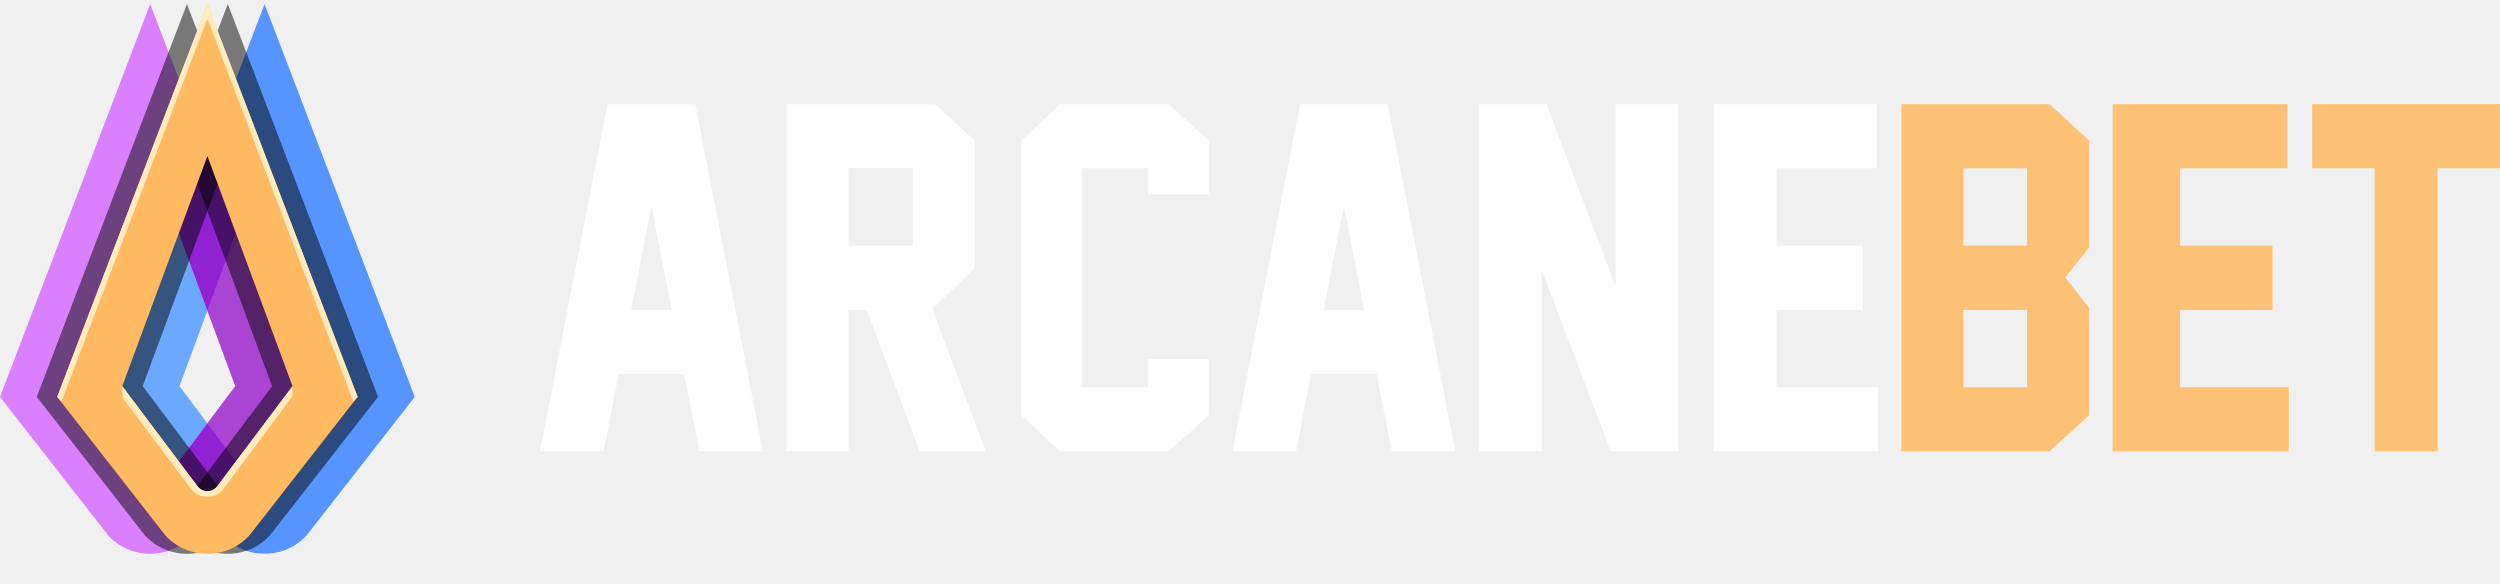
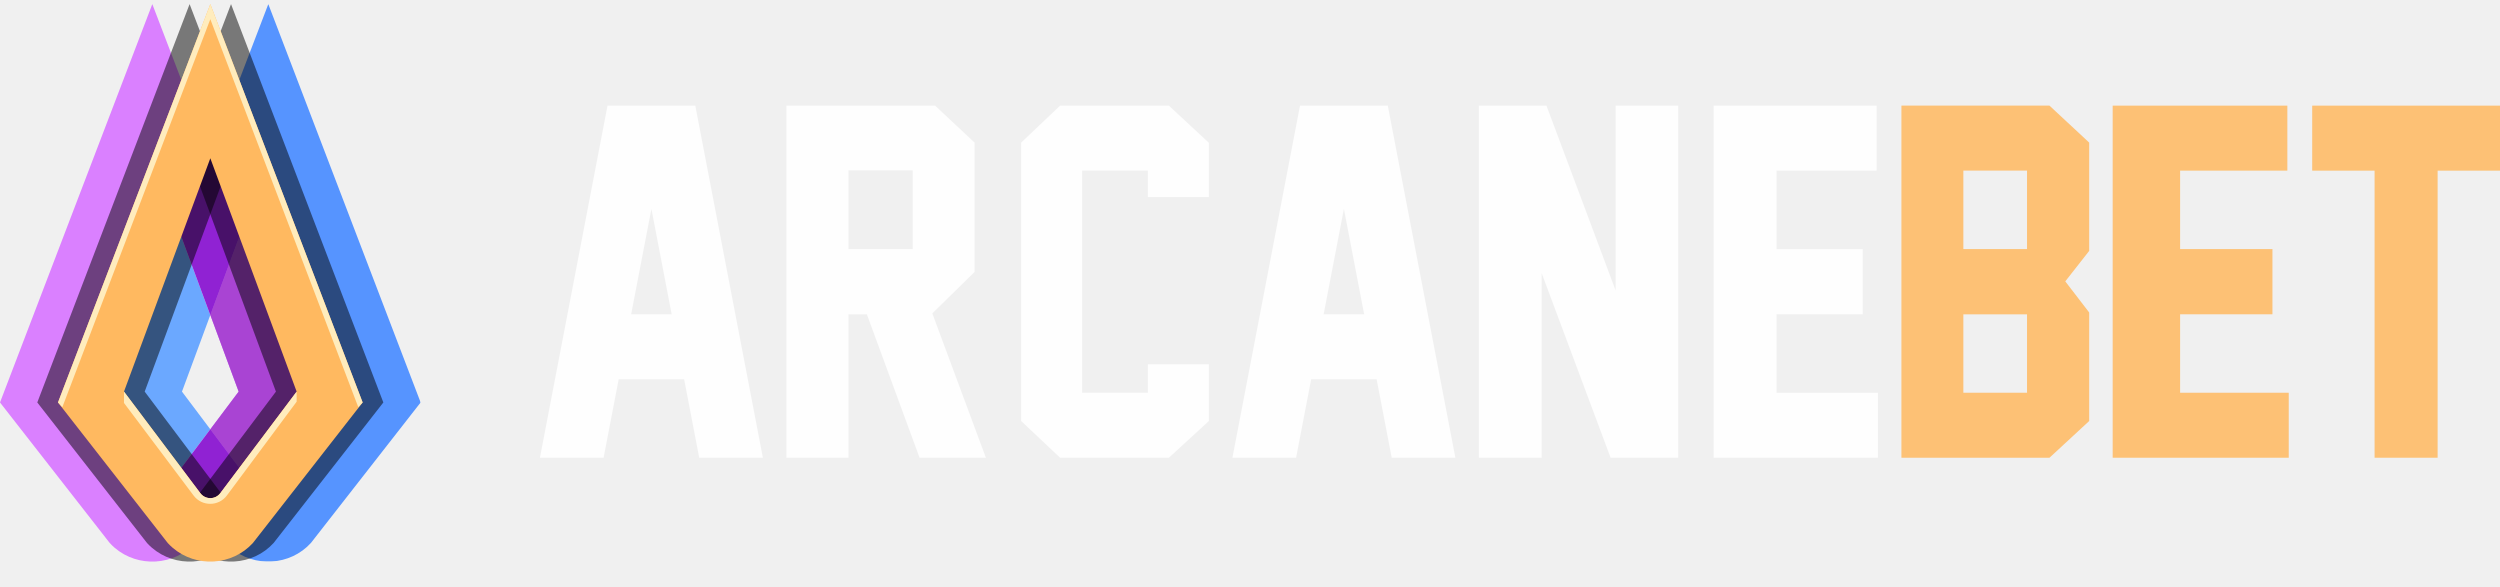
- <svg xmlns="http://www.w3.org/2000/svg" xmlns:xlink="http://www.w3.org/1999/xlink" width="180px" height="42px" viewBox="0 0 180 42" version="1.1">
+ <svg xmlns="http://www.w3.org/2000/svg" xmlns:xlink="http://www.w3.org/1999/xlink" width="213px" height="50px" viewBox="0 0 213 50" version="1.1">
  <defs>
-     <polygon id="path-1" points="0.226 0.126 15.159 0.126 15.159 39.708 0.226 39.708" />
+     <polygon id="path-1" points="0.272 0.152 18.191 0.152 18.191 47.65 0.272 47.65" />
  </defs>
-   <g id="cvi" stroke="none" stroke-width="1" fill="none" fill-rule="evenodd">
-     <g id="DCVI.-Colors-palette-Copy" transform="translate(-316, -548)">
-       <g id="Group-3" transform="translate(296, 140)">
-         <g id="clr-blck-copy-21" transform="translate(0, 388)">
-           <g id="LOGO" transform="translate(20, 20)">
-             <g id="Group-39">
-               <g id="Group-Copy" transform="translate(38.87324, 7.5)">
-                 <path d="M9.485,14.815 L8.029,7.336 L6.572,14.815 L9.485,14.815 Z M11.469,25 L10.384,19.43 L5.673,19.43 L4.588,25 L0,25 L4.866,0 L11.19,0 L16.056,25 L11.469,25 Z" id="Fill-1" fill="#FFFFFF" opacity="0.902" />
-                 <path d="M22.218,10.185 L26.843,10.185 L26.843,4.599 L22.218,4.599 L22.218,10.185 Z M32.113,25 L27.334,25 L23.539,14.815 L22.218,14.815 L22.218,25 L17.746,25 L17.746,0 L28.456,0 L31.298,2.625 L31.298,11.808 L28.256,14.752 L32.113,25 Z" id="Fill-2" fill="#FFFFFF" opacity="0.902" />
-                 <polygon id="Fill-3" fill="#FFFFFF" opacity="0.902" points="48.169 22.391 45.288 25 37.452 25 34.648 22.391 34.648 2.625 37.452 0 45.288 0 48.169 2.641 48.169 6.492 43.773 6.492 43.773 4.615 39.044 4.615 39.044 20.386 43.773 20.386 43.773 18.364 48.169 18.364" />
-                 <path d="M59.345,14.815 L57.888,7.336 L56.431,14.815 L59.345,14.815 Z M61.328,25 L60.243,19.43 L55.532,19.43 L54.447,25 L49.859,25 L54.726,0 L61.049,0 L65.915,25 L61.328,25 Z" id="Fill-4" fill="#FFFFFF" opacity="0.902" />
-                 <polygon id="Fill-5" fill="#FFFFFF" opacity="0.902" points="77.089 25 72.128 11.903 72.128 25 67.606 25 67.606 0 72.473 0 77.45 13.113 77.45 0 81.957 0 81.957 24.968 81.972 25" />
-                 <polygon id="Fill-6" fill="#FFFFFF" opacity="0.902" points="96.338 25 84.507 25 84.507 0 96.244 0 96.244 4.615 89.039 4.615 89.039 10.185 95.244 10.185 95.244 14.815 89.039 14.815 89.039 20.385 96.338 20.385" />
-                 <path d="M102.488,20.386 L107.073,20.386 L107.073,14.815 L102.488,14.815 L102.488,20.386 Z M102.488,10.185 L107.073,10.185 L107.073,4.615 L102.488,4.615 L102.488,10.185 Z M111.549,22.391 L108.689,25 L98.028,25 L98.028,0 L108.689,0 L111.549,2.625 L111.549,10.312 L109.827,12.476 L111.549,14.688 L111.549,22.391 Z" id="Fill-7" fill="#FFB960" opacity="0.852" />
-                 <polygon id="Fill-8" fill="#FFB960" opacity="0.852" points="125.915 25 113.239 25 113.239 0 125.815 0 125.815 4.615 118.095 4.615 118.095 10.185 124.744 10.185 124.744 14.815 118.095 14.815 118.095 20.385 125.915 20.385" />
-                 <polygon id="Fill-9" fill="#FFB960" opacity="0.852" points="127.606 0 127.606 4.616 132.097 4.616 132.097 25 136.635 25 136.635 4.616 141.127 4.616 141.127 0" />
+   <g id="Symbols" stroke="none" stroke-width="1" fill="none" fill-rule="evenodd">
+     <g id="BLCK/Header-Guest-SPORT" transform="translate(-24, -16)">
+       <g id="LOGO" transform="translate(24, 16)">
+         <g id="Group-39">
+           <g id="Group-Copy" transform="translate(46, 9)">
+             <path d="M11.224,17.778 L9.501,8.804 L7.776,17.778 L11.224,17.778 Z M13.572,30 L12.287,23.316 L6.713,23.316 L5.429,30 L0,30 L5.759,0 L13.241,0 L19,30 L13.572,30 Z" id="Fill-1" fill="#FFFFFF" opacity="0.902" />
+             <path d="M26.292,12.221 L31.764,12.221 L31.764,5.519 L26.292,5.519 L26.292,12.221 Z M38,30 L32.346,30 L27.855,17.779 L26.292,17.779 L26.292,30 L21,30 L21,0 L33.673,0 L37.037,3.15 L37.037,14.169 L33.436,17.702 L38,30 Z" id="Fill-2" fill="#FFFFFF" opacity="0.902" />
+             <polygon id="Fill-3" fill="#FFFFFF" opacity="0.902" points="57 26.869 53.591 30 44.319 30 41 26.869 41 3.15 44.319 0 53.591 0 57 3.169 57 7.791 51.798 7.791 51.798 5.538 46.202 5.538 46.202 24.463 51.798 24.463 51.798 22.037 57 22.037" />
+             <path d="M70.224,17.778 L68.501,8.804 L66.776,17.778 L70.224,17.778 Z M72.572,30 L71.287,23.316 L65.713,23.316 L64.429,30 L59,30 L64.759,0 L72.241,0 L78,30 L72.572,30 Z" id="Fill-4" fill="#FFFFFF" opacity="0.902" />
+             <polygon id="Fill-5" fill="#FFFFFF" opacity="0.902" points="91.222 30 85.352 14.284 85.352 30 80 30 80 0 85.76 0 91.649 15.735 91.649 0 96.982 0 96.982 29.962 97 30" />
+             <polygon id="Fill-6" fill="#FFFFFF" opacity="0.902" points="114 30 100 30 100 0 113.889 0 113.889 5.538 105.363 5.538 105.363 12.222 112.706 12.222 112.706 17.778 105.363 17.778 105.363 24.462 114 24.462" />
+             <path d="M121.278,24.463 L126.703,24.463 L126.703,17.779 L121.278,17.779 L121.278,24.463 Z M121.278,12.221 L126.703,12.221 L126.703,5.538 L121.278,5.538 L121.278,12.221 Z M132,26.869 L128.615,30 L116,30 L116,0 L128.615,0 L132,3.15 L132,12.374 L129.962,14.972 L132,17.626 L132,26.869 Z" id="Fill-7" fill="#FFB960" opacity="0.852" />
+             <polygon id="Fill-8" fill="#FFB960" opacity="0.852" points="149 30 134 30 134 0 148.881 0 148.881 5.538 139.746 5.538 139.746 12.222 147.613 12.222 147.613 17.778 139.746 17.778 139.746 24.462 149 24.462" />
+             <polygon id="Fill-9" fill="#FFB960" opacity="0.852" points="151 0 151 5.539 156.315 5.539 156.315 30 161.685 30 161.685 5.539 167 5.539 167 0" />
+           </g>
+           <g id="Logo/Stone/Sport">
+             <g id="Group-32">
+               <g id="Group-3" transform="translate(17.64706, 0.199007)">
+                 <mask id="mask-2" fill="white">
+                   <use xlink:href="#path-1" />
+                 </mask>
+                 <g id="Clip-2" />
+                 <path d="M5.213,0.152 L0.272,13.074 L2.823,19.745 L5.213,13.285 L12.568,33.166 L6.061,41.82 C5.638,42.383 4.788,42.383 4.364,41.82 L3.338,40.455 L0.272,44.382 L1.583,46.062 C1.715,46.207 1.856,46.343 2.005,46.471 C4.01,48.19 7.071,48.007 8.842,46.062 L18.191,34.091 L5.213,0.152 Z" id="Fill-1" fill="#5694FF" mask="url(#mask-2)" />
              </g>
-               <g id="Logo-Copy">
-                 <g id="Group-32">
-                   <g id="Group-3" transform="translate(14.70588, 0.165839)">
-                     <mask id="mask-2" fill="white">
-                       <use xlink:href="#path-1" />
-                     </mask>
-                     <g id="Clip-2" />
-                     <path d="M4.344,0.126 L0.226,10.895 L2.353,16.454 L4.344,11.071 L10.474,27.638 L5.051,34.85 C4.698,35.32 3.99,35.32 3.637,34.85 L2.782,33.713 L0.226,36.985 L1.319,38.385 C1.429,38.506 1.546,38.619 1.671,38.726 C3.341,40.159 5.893,40.006 7.369,38.385 L15.159,28.409 L4.344,0.126 Z" id="Fill-1" fill="#5694FF" mask="url(#mask-2)" />
-                   </g>
-                   <polygon id="Fill-10" fill="#6BA8FF" points="14.932 22.366 12.806 16.62 8.235 28.575 12.377 33.879 14.932 30.48 12.92 27.804" />
-                   <path d="M10.108,35.016 L4.685,27.804 L10.814,11.237 L16.944,27.804 L11.522,35.016 C11.169,35.485 10.46,35.485 10.108,35.016 Z M10.814,0.292 L2.94117647e-05,28.575 L7.79,38.551 C7.9,38.671 8.017,38.785 8.141,38.892 C9.812,40.324 12.363,40.172 13.839,38.551 L21.629,28.575 L10.814,0.292 Z" id="Fill-12" fill="#DA80FF" />
-                   <polygon id="Fill-14" fill="#A944D3" points="16.944 27.804 14.932 30.48 17.488 33.879 21.63 28.575 17.058 16.62 14.932 22.366" />
-                   <polygon id="Fill-16" fill="#A944D3" style="mix-blend-mode: multiply;" points="14.932 30.48 12.377 33.879 14.932 37.151 17.488 33.879" />
-                   <polygon id="Fill-18" fill="#A944D3" style="mix-blend-mode: multiply;" points="14.932 22.366 17.058 16.62 14.932 11.061 12.806 16.62" />
-                   <path d="M15.696,35.016 L10.273,27.804 L16.403,11.237 L22.532,27.804 L17.11,35.016 C16.757,35.485 16.049,35.485 15.696,35.016 Z M16.403,0.292 L5.588,28.575 L13.378,38.551 C13.488,38.671 13.606,38.785 13.729,38.892 C15.4,40.324 17.951,40.172 19.428,38.551 L27.218,28.575 L16.403,0.292 Z" id="Fill-22" fill="#000000" opacity="0.5" />
-                   <path d="M12.755,35.016 L7.332,27.804 L13.461,11.237 L19.591,27.804 L14.169,35.016 C13.816,35.485 13.107,35.485 12.755,35.016 Z M13.461,0.292 L2.647,28.575 L10.437,38.551 C10.547,38.671 10.664,38.785 10.788,38.892 C12.459,40.324 15.01,40.172 16.486,38.551 L24.276,28.575 L13.461,0.292 Z" id="Fill-24" fill="#000000" opacity="0.5" />
-                   <path d="M14.225,35.016 L8.803,27.804 L14.932,11.237 L21.062,27.804 L15.639,35.016 C15.287,35.485 14.578,35.485 14.225,35.016 Z M14.932,0.292 L4.118,28.575 L11.907,38.551 C12.017,38.671 12.135,38.785 12.259,38.892 C13.929,40.324 16.481,40.172 17.957,38.551 L25.747,28.575 L14.932,0.292 Z" id="Fill-26" fill="#FFB960" />
-                   <polygon id="Fill-28" fill="#FFECBD" points="14.932 1.361 25.44 28.913 25.747 28.575 14.932 0.292 4.117 28.575 4.425 28.913" />
-                   <path d="M16.109,35.179 L21.062,28.519 L21.062,27.804 L15.639,35.016 C15.287,35.485 14.578,35.485 14.225,35.016 L8.802,27.804 L8.802,28.609 L13.747,35.185 C14.337,35.97 15.523,35.967 16.109,35.179" id="Fill-30" fill="#FFECBD" />
-                 </g>
-               </g>
+               <polygon id="Fill-10" fill="#6BA8FF" points="17.919 26.839 15.368 19.944 9.882 34.29 14.852 40.654 17.919 36.576 15.504 33.365" />
+               <path d="M12.129,42.019 L5.622,33.365 L12.977,13.484 L20.333,33.365 L13.826,42.019 C13.403,42.582 12.552,42.582 12.129,42.019 Z M12.977,0.35 L3.52941176e-05,34.29 L9.348,46.261 C9.48,46.406 9.621,46.542 9.769,46.67 C11.774,48.389 14.836,48.206 16.607,46.261 L25.955,34.29 L12.977,0.35 Z" id="Fill-12" fill="#DA80FF" />
+               <polygon id="Fill-14" fill="#A944D3" points="20.333 33.365 17.919 36.576 20.985 40.654 25.955 34.29 20.47 19.944 17.919 26.839" />
+               <polygon id="Fill-16" fill="#A944D3" style="mix-blend-mode: multiply;" points="17.919 36.576 14.852 40.655 17.919 44.581 20.985 40.655" />
+               <polygon id="Fill-18" fill="#A944D3" style="mix-blend-mode: multiply;" points="17.919 26.839 20.47 19.944 17.919 13.273 15.368 19.944" />
+               <path d="M18.835,42.019 L12.328,33.365 L19.683,13.484 L27.039,33.365 L20.532,42.019 C20.109,42.582 19.258,42.582 18.835,42.019 Z M19.683,0.35 L6.706,34.29 L16.054,46.261 C16.186,46.406 16.327,46.542 16.475,46.67 C18.48,48.389 21.541,48.206 23.313,46.261 L32.661,34.29 L19.683,0.35 Z" id="Fill-22" fill="#000000" opacity="0.5" />
+               <path d="M15.306,42.019 L8.799,33.365 L16.154,13.484 L23.509,33.365 L17.003,42.019 C16.579,42.582 15.729,42.582 15.306,42.019 Z M16.154,0.35 L3.177,34.29 L12.524,46.261 C12.656,46.406 12.797,46.542 12.946,46.67 C14.951,48.389 18.012,48.206 19.784,46.261 L29.132,34.29 L16.154,0.35 Z" id="Fill-24" fill="#000000" opacity="0.5" />
+               <path d="M17.07,42.019 L10.563,33.365 L17.919,13.484 L25.274,33.365 L18.767,42.019 C18.344,42.582 17.494,42.582 17.07,42.019 Z M17.919,0.35 L4.941,34.29 L14.289,46.261 C14.421,46.406 14.562,46.542 14.711,46.67 C16.715,48.389 19.777,48.206 21.549,46.261 L30.897,34.29 L17.919,0.35 Z" id="Fill-26" fill="#FFB960" />
+               <polygon id="Fill-28" fill="#FFECBD" points="17.919 1.633 30.527 34.695 30.897 34.29 17.919 0.351 4.941 34.29 5.31 34.695" />
+               <path d="M19.331,42.215 L25.274,34.223 L25.274,33.365 L18.767,42.019 C18.344,42.582 17.494,42.582 17.07,42.019 L10.563,33.365 L10.563,34.331 L16.497,42.223 C17.205,43.164 18.628,43.161 19.331,42.215" id="Fill-30" fill="#FFECBD" />
            </g>
          </g>
        </g>
      </g>
    </g>
  </g>
</svg>
